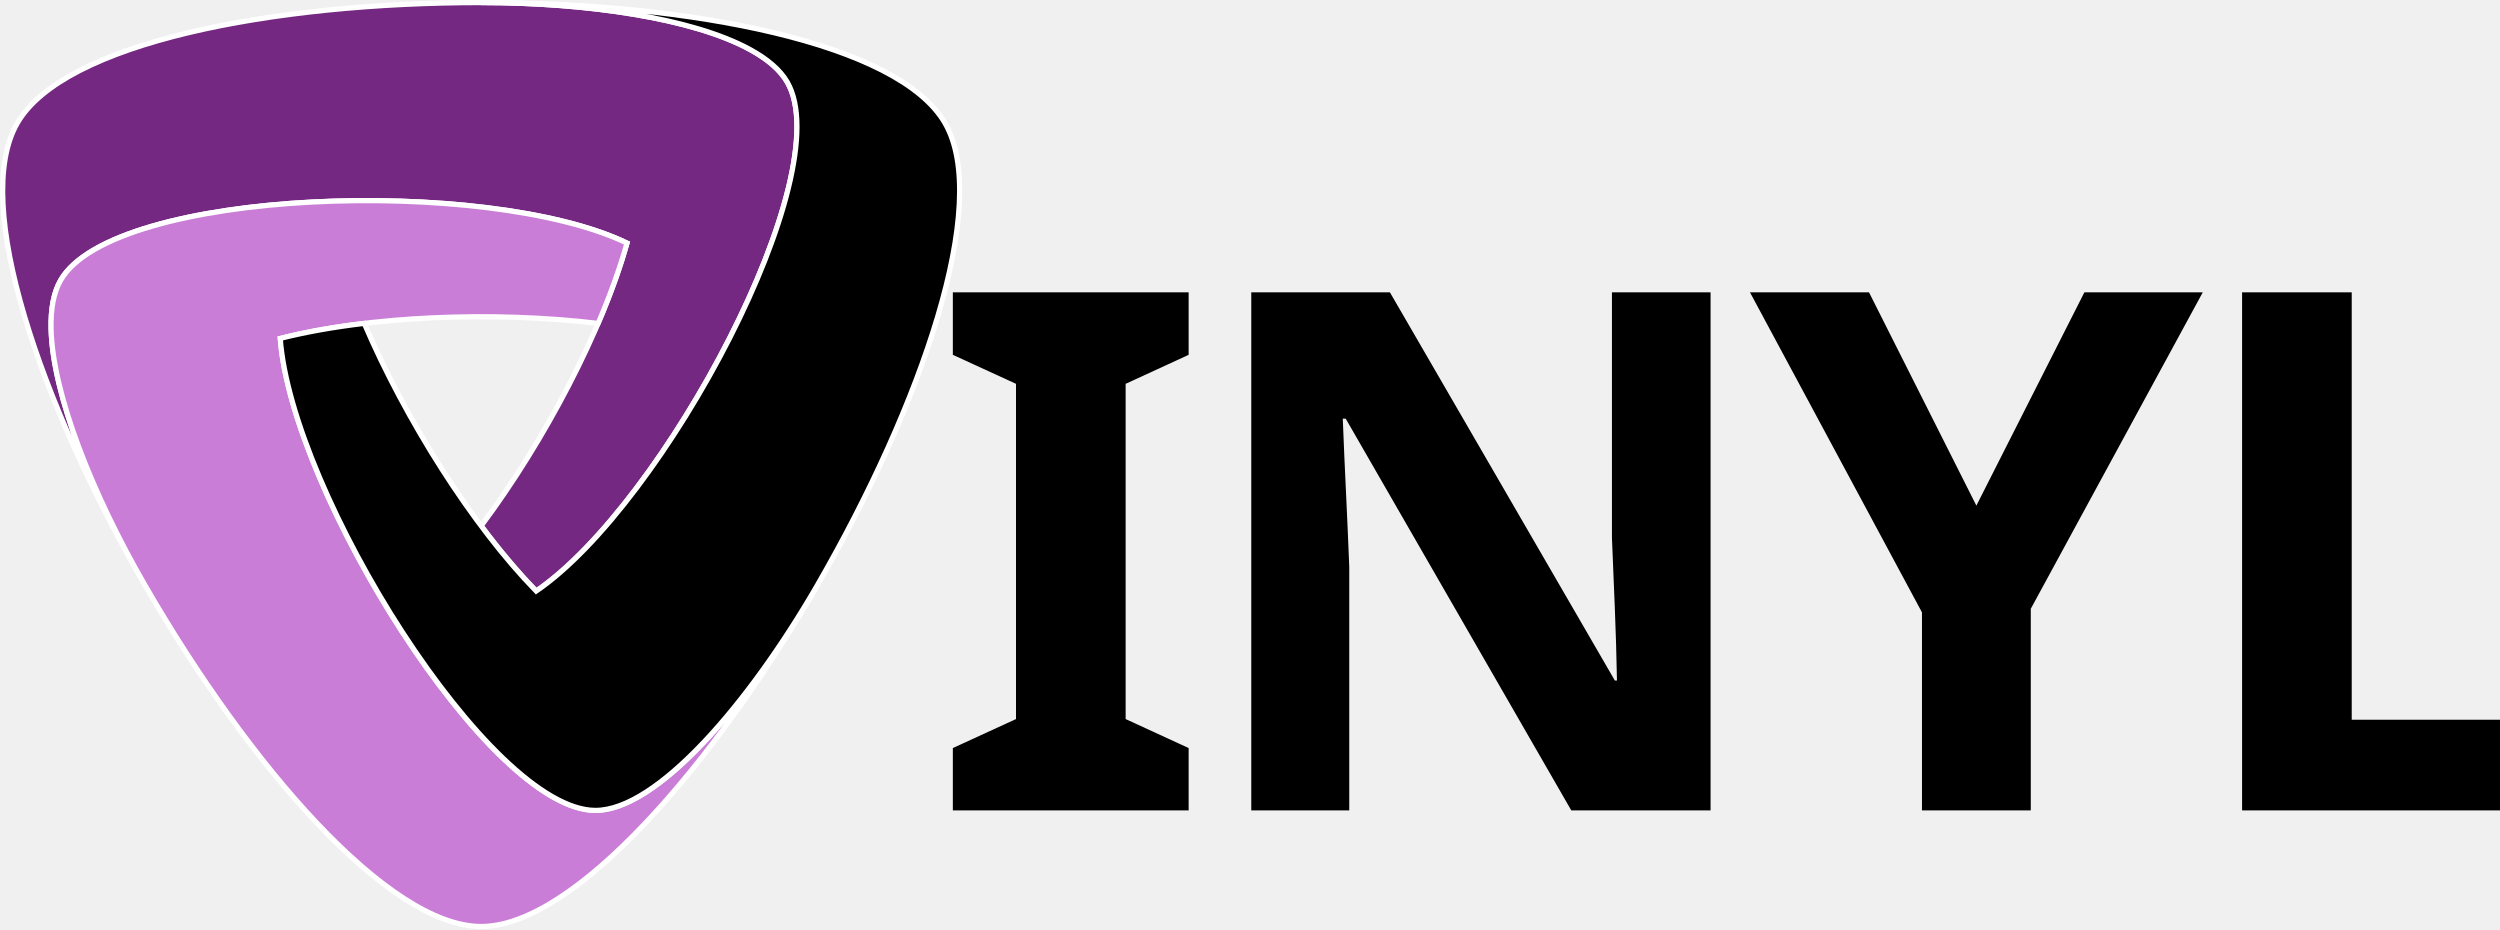
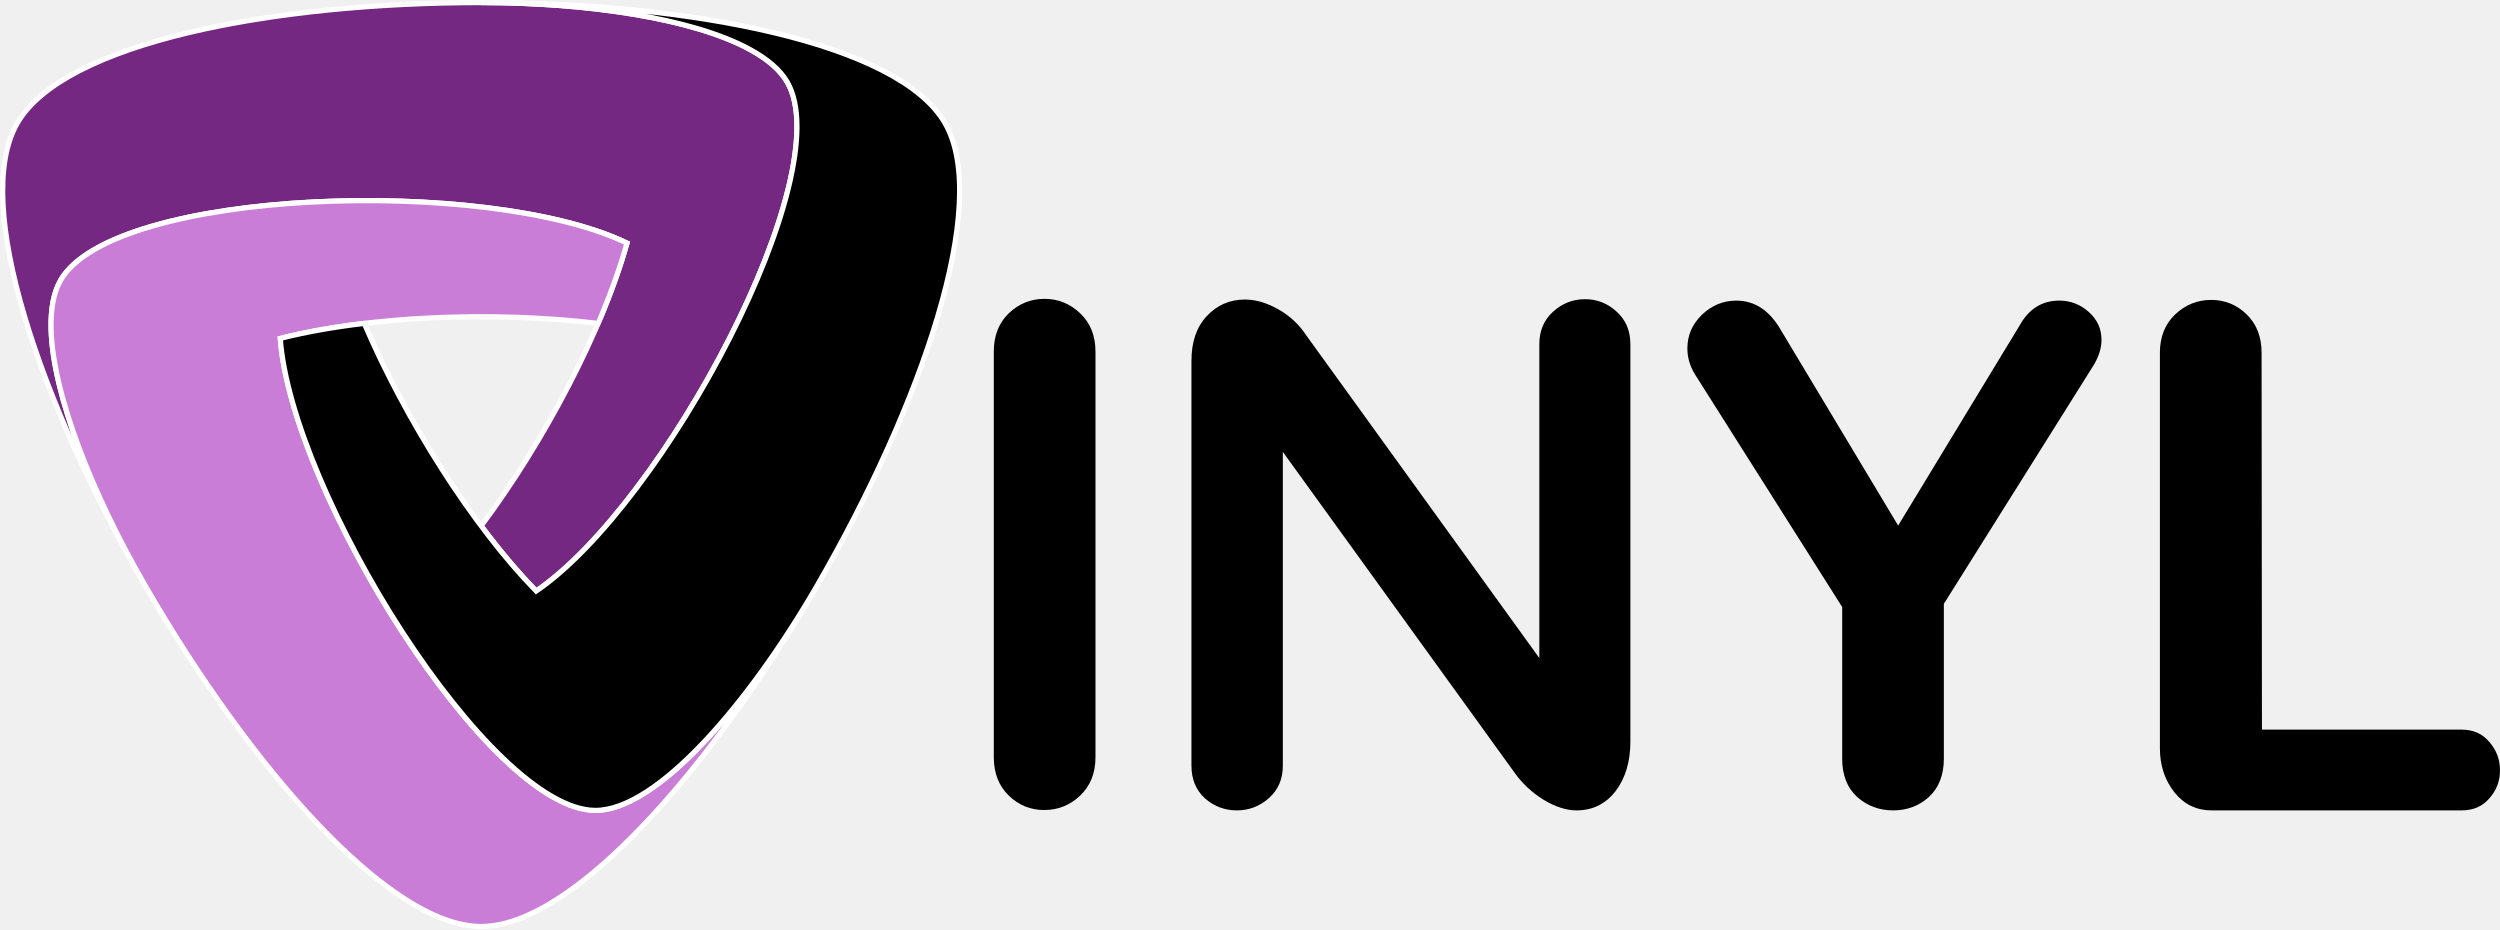
<svg xmlns="http://www.w3.org/2000/svg" width="210mm" height="78.042mm" viewBox="0 0 744.094 276.527" id="svg2" version="1.1">
  <defs id="defs4" />
  <g id="layer7">
    <g id="g4269" transform="matrix(3.084967,0,0,3.084967,-24.36554,-43.96078)">
      <g transform="matrix(0.09606493,0,0,0.09606493,-92.52208,15.64343)" id="g4221" style="display:inline">
        <path id="path4730" style="opacity:1;fill:#752882;fill-opacity:1;fill-rule:evenodd;stroke:#ffffff;stroke-width:5.205;stroke-linecap:butt;stroke-linejoin:miter;stroke-miterlimit:4;stroke-dasharray:none;stroke-opacity:1" d="m 1528.572,-11.903 c 106.315,0 212.63,15.722 270.118,47.167 17.324,9.476 30.215,20.38 37.334,32.712 53.217,92.174 -123.849,423.665 -252.176,511.163 -18.392,-18.857 -37.066,-41.076 -55.279,-65.498 63.428,-84.759 121.853,-196.088 146.499,-283.998 -139.947,-67.354 -515.56,-54.952 -568.777,37.223 -7.12,12.332 -10.117,28.946 -9.662,48.687 1.512,65.509 41.054,165.442 94.211,257.513 -104.813,-181.542 -174.689,-383.255 -128.105,-463.941 46.584,-80.685 256.21,-121.028 465.837,-121.028 z" />
        <path id="path5451" style="display:inline;opacity:1;fill:#ca7dd7;fill-opacity:1;fill-rule:evenodd;stroke:#ffffff;stroke-width:5.205;stroke-linecap:butt;stroke-linejoin:miter;stroke-miterlimit:4;stroke-dasharray:none;stroke-opacity:1" d="m 1646.033,310.305 c -105.082,-12.563 -230.768,-7.5 -319.257,15.12 11.644,154.876 210.19,473.964 316.624,473.964 l 0,0 c 14.239,0 30.127,-5.711 46.996,-15.976 55.976,-34.064 122.749,-118.274 175.907,-210.346 -104.813,181.542 -244.564,342.913 -337.732,342.913 -93.167,0 -232.918,-161.371 -337.732,-342.913 -53.158,-92.072 -92.699,-192.005 -94.211,-257.513 -0.456,-19.741 2.542,-36.356 9.662,-48.687 53.217,-92.174 428.83,-104.577 568.777,-37.223 -7.127,25.343 -17.04,52.648 -29.035,80.663 z" />
        <path id="path4721" style="opacity:1;fill:#000000;fill-opacity:1;fill-rule:evenodd;stroke:#ffffff;stroke-width:5.205;stroke-linecap:butt;stroke-linejoin:miter;stroke-miterlimit:4;stroke-dasharray:none;stroke-opacity:1" d="m 1994.409,109.125 0,0 c 46.584,80.685 -23.292,282.399 -128.105,463.941 -69.177,119.818 -161.412,226.322 -222.903,226.322 l 0,0 c -106.458,0 -305.072,-319.236 -316.628,-474.018 25.515,-6.446 54.118,-11.514 84.391,-15.099 41.669,97.277 108.857,203.53 172.685,268.866 128.327,-87.498 305.393,-418.988 252.176,-511.163 -7.12,-12.332 -20.01,-23.236 -37.334,-32.712 -57.488,-31.445 -163.803,-47.167 -270.118,-47.167 l 0,0 m 0,0 c 209.627,-10e-6 419.253,40.343 465.837,121.028" />
      </g>
-       <text id="text4265" y="92.437" x="97.594" style="font-style:normal;font-weight:normal;font-size:40px;line-height:125%;font-family:Sans;letter-spacing:0px;word-spacing:0px;fill:#000000;fill-opacity:1;stroke:none;stroke-width:1px;stroke-linecap:butt;stroke-linejoin:miter;stroke-opacity:1" xml:space="preserve">
-         <tspan style="font-style:normal;font-variant:normal;font-weight:bold;font-stretch:normal;font-size:70px;font-family:Nunito;-inkscape-font-specification:'Nunito Bold';letter-spacing:-2.5px" y="92.437" x="97.594" id="tspan4267">INYL</tspan>
-       </text>
+       <g style="font-style:normal;font-weight:normal;font-size:40px;line-height:125%;font-family:Sans;letter-spacing:0px;word-spacing:0px;fill:#000000;fill-opacity:1;stroke:none;stroke-width:1px;stroke-linecap:butt;stroke-linejoin:miter;stroke-opacity:1" id="text4265">
+         <path d="m 108.634,92.402 q 2.017,0 3.486,-1.401 1.47,-1.401 1.47,-3.691 l 0,-39.136 q 0,-2.29 -1.47,-3.691 -1.47,-1.401 -3.452,-1.401 -1.982,0 -3.452,1.401 -1.436,1.401 -1.436,3.691 l 0,39.136 q 0,2.29 1.436,3.691 1.436,1.401 3.418,1.401 z" style="font-style:normal;font-variant:normal;font-weight:bold;font-stretch:normal;font-size:70px;font-family:Nunito;-inkscape-font-specification:'Nunito Bold';letter-spacing:-2.5px" id="path5138" />
+         <path d="m 127.223,92.437 q 1.777,0 3.11,-1.196 1.333,-1.196 1.333,-3.11 l 0,-30.283 22.319,30.898 q 1.128,1.606 2.837,2.666 1.709,1.025 3.179,1.025 2.324,0 3.76,-1.846 1.436,-1.88 1.436,-4.819 l 0,-38.315 q 0,-1.948 -1.333,-3.145 -1.299,-1.196 -3.042,-1.196 -1.777,0 -3.11,1.23 -1.299,1.196 -1.299,3.11 l 0,30.283 -22.49,-31.138 q -1.06,-1.606 -2.734,-2.529 -1.641,-0.923 -3.179,-0.923 -2.188,0 -3.691,1.606 -1.47,1.572 -1.47,4.307 l 0,39.067 q 0,1.948 1.299,3.145 1.333,1.162 3.076,1.162 z" style="font-style:normal;font-variant:normal;font-weight:bold;font-stretch:normal;font-size:70px;font-family:Nunito;-inkscape-font-specification:'Nunito Bold';letter-spacing:-2.5px" id="path5140" />
+         <path d="m 185.631,87.446 q 0,2.358 1.436,3.691 1.47,1.299 3.486,1.299 2.017,0 3.452,-1.299 1.436,-1.333 1.436,-3.691 l 0,-14.937 14.458,-23.037 q 0.752,-1.265 0.752,-2.427 0,-1.606 -1.23,-2.7 -1.23,-1.094 -2.837,-1.094 -2.495,0 -3.828,2.393 l -11.724,19.312 -11.279,-18.799 q -1.641,-2.905 -4.341,-2.905 -1.88,0 -3.315,1.367 -1.401,1.367 -1.401,3.247 0,1.265 0.684,2.427 l 14.253,22.524 0,14.629 z" style="font-style:normal;font-variant:normal;font-weight:bold;font-stretch:normal;font-size:70px;font-family:Nunito;-inkscape-font-specification:'Nunito Bold';letter-spacing:-2.5px" id="path5142" />
+         <path d="m 221.276,92.437 24.131,0 q 1.675,0 2.666,-1.162 1.025,-1.162 1.025,-2.7 0,-1.572 -1.025,-2.734 -0.991,-1.196 -2.666,-1.196 l -19.277,0 -0.034,-36.367 q 0,-2.29 -1.436,-3.691 -1.436,-1.401 -3.418,-1.401 -2.017,0 -3.486,1.401 -1.47,1.401 -1.47,3.691 l 0,38.179 q 0,2.461 1.401,4.238 1.401,1.743 3.589,1.743 z" style="font-style:normal;font-variant:normal;font-weight:bold;font-stretch:normal;font-size:70px;font-family:Nunito;-inkscape-font-specification:'Nunito Bold';letter-spacing:-2.5px" id="path5144" />
+       </g>
    </g>
  </g>
</svg>
